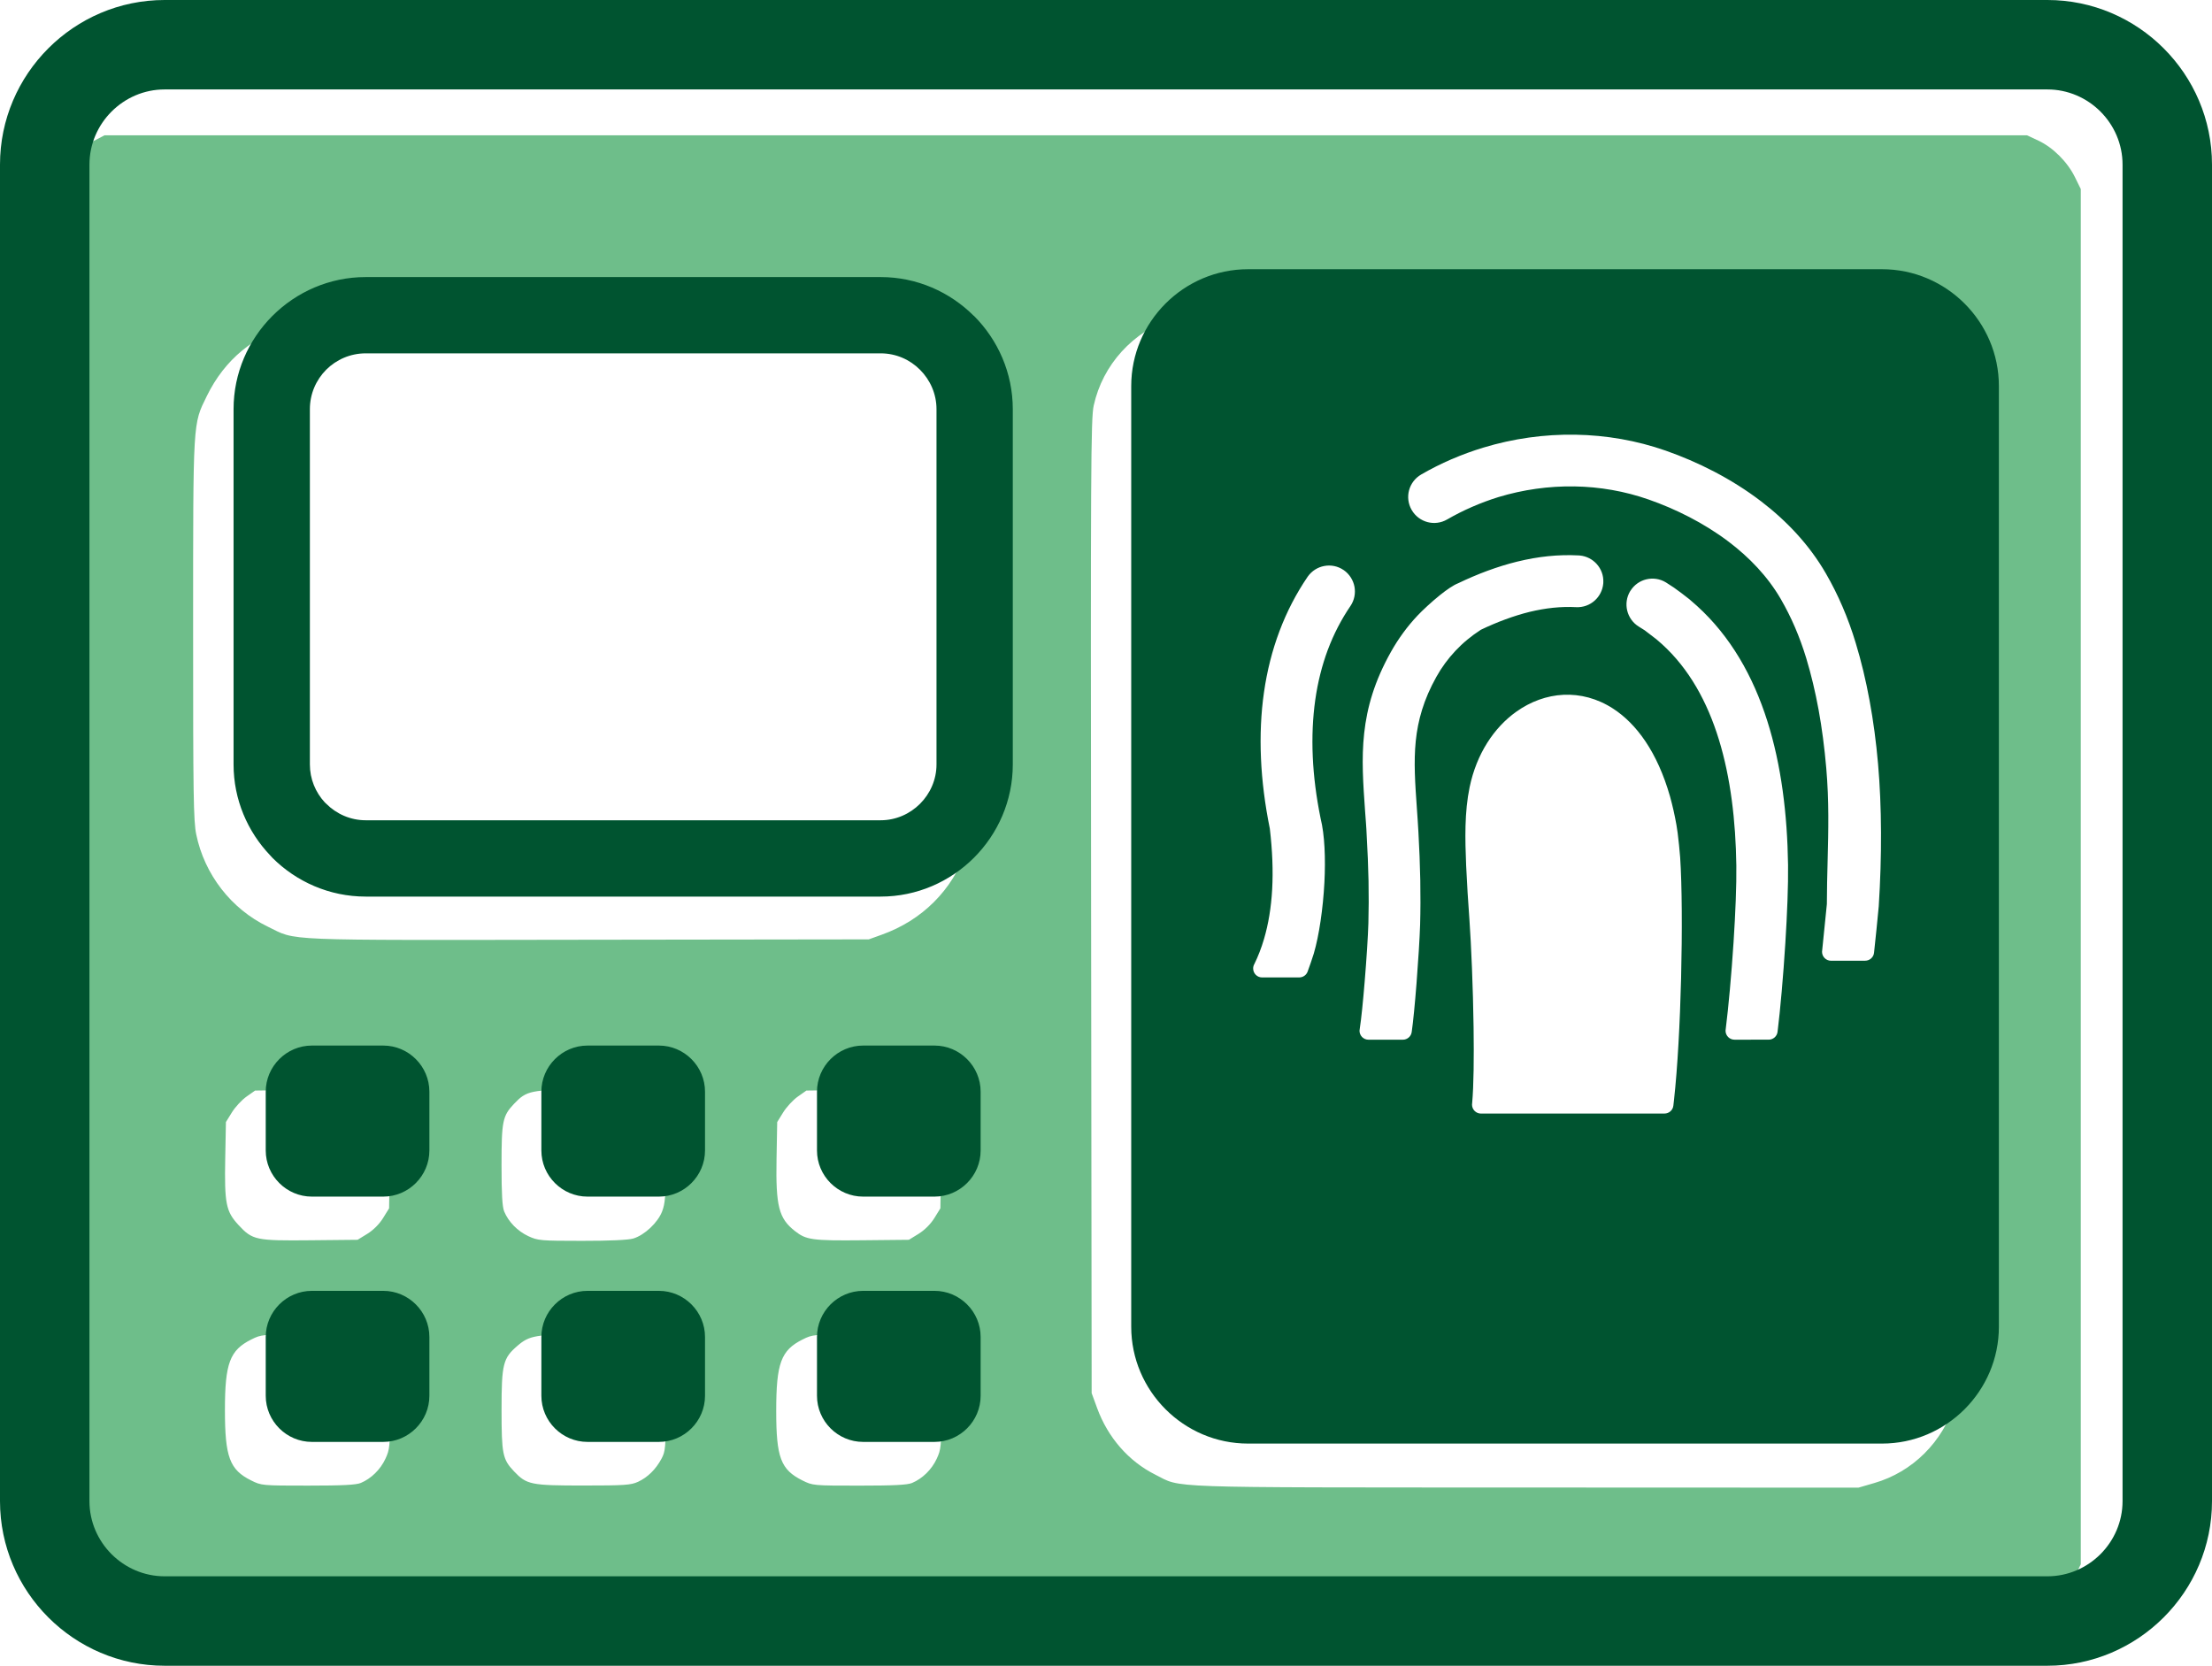
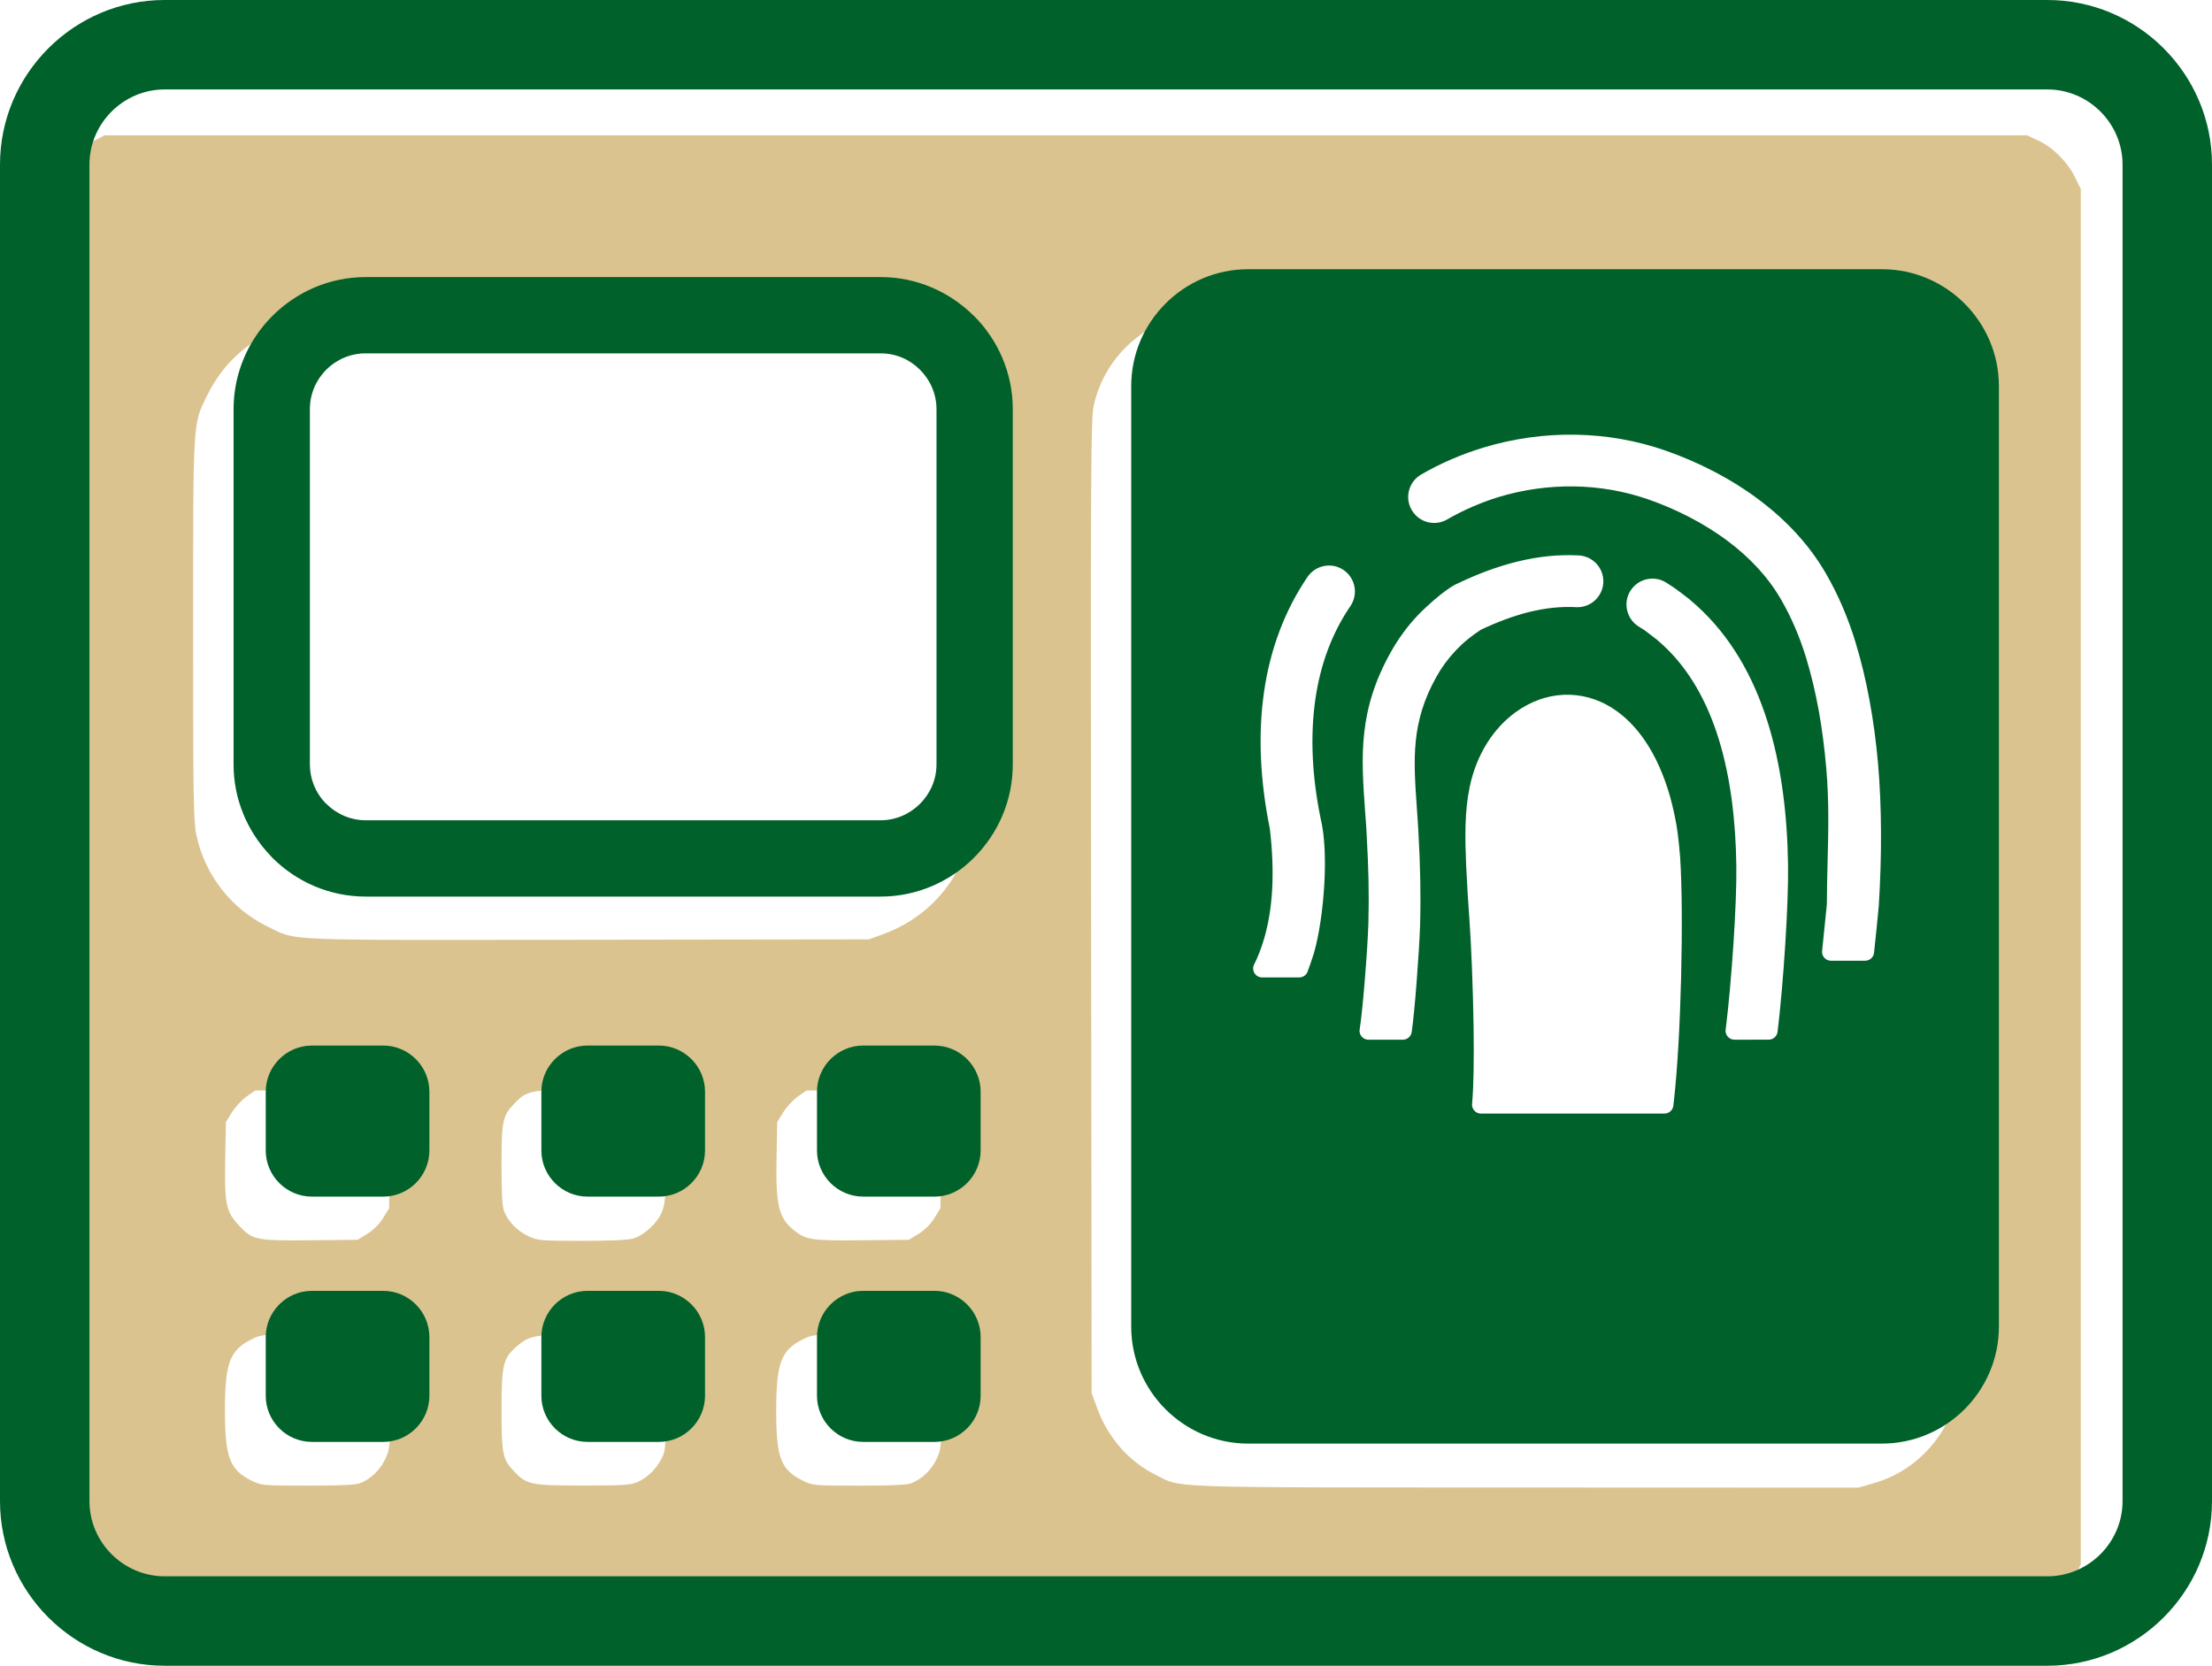
<svg xmlns="http://www.w3.org/2000/svg" version="1.1" id="Layer_1" x="0px" y="0px" viewBox="0 0 122.88 92.539" enable-background="new 0 0 122.88 92.539" xml:space="preserve">
  <defs id="defs1949">
    <linearGradient id="linearGradient13237">
      <stop style="stop-color:#e9dfcf;stop-opacity:1;" offset="0" id="stop13235" />
    </linearGradient>
  </defs>
-   <path style="fill:#6ebe8a;fill-opacity:1;stroke:none;stroke-width:1;paint-order:markers fill stroke" d="M 5.743,89.781 C 4.499,89.322 3.521,88.418 3.076,87.315 L 2.819,86.679 V 48.702 10.724 L 3.076,10.089 C 3.415,9.249 4.28,8.315 5.131,7.87 L 5.804,7.518 H 59.205 112.606 l 0.634,0.297 c 0.809,0.379 1.611,1.181 2.026,2.026 l 0.325,0.662 v 38.199 38.199 l -0.325,0.662 c -0.414,0.843 -1.155,1.584 -1.998,1.998 l -0.662,0.325 -53.235,0.02 C 15.682,89.922 6.066,89.9 5.743,89.781 Z M 104.126,82.387 c 2.117,-0.613 3.788,-2.272 4.476,-4.442 l 0.245,-0.774 V 49.973 22.775 l -0.309,-0.884 c -0.74,-2.121 -2.353,-3.654 -4.556,-4.33 -0.633,-0.194 -1.519,-0.203 -19.293,-0.203 H 66.06 l -0.884,0.302 c -2.252,0.768 -3.92,2.605 -4.418,4.867 -0.16,0.725 -0.174,3.412 -0.146,27.834 l 0.031,27.032 0.302,0.827 c 0.598,1.639 1.751,2.961 3.229,3.701 1.513,0.758 0.097,0.709 20.532,0.717 l 18.534,0.007 z m -84.083,-0.003 c 0.577,-0.242 1.088,-0.743 1.366,-1.339 0.244,-0.524 0.26,-0.685 0.261,-2.689 0.001,-2.296 -0.049,-2.564 -0.625,-3.319 -0.158,-0.207 -0.542,-0.496 -0.853,-0.641 -0.544,-0.253 -0.662,-0.263 -3.115,-0.265 -2.511,-0.001 -2.557,0.003 -3.114,0.281 -1.196,0.596 -1.468,1.323 -1.468,3.919 0,2.614 0.262,3.319 1.456,3.913 0.573,0.285 0.6,0.288 3.158,0.288 1.915,0 2.672,-0.038 2.936,-0.149 z m 15.392,-0.059 c 0.539,-0.247 0.994,-0.693 1.31,-1.283 0.221,-0.413 0.238,-0.602 0.238,-2.71 0,-2.528 -0.052,-2.742 -0.847,-3.505 -0.676,-0.648 -0.932,-0.697 -3.642,-0.697 -2.719,0 -3.078,0.06 -3.739,0.626 -0.813,0.696 -0.893,1.015 -0.893,3.558 0,2.474 0.057,2.756 0.697,3.43 0.697,0.735 0.935,0.783 3.836,0.783 2.286,0 2.651,-0.024 3.04,-0.203 z m 15.233,0.059 c 0.577,-0.242 1.088,-0.743 1.366,-1.339 0.244,-0.524 0.26,-0.685 0.261,-2.689 0.001,-2.296 -0.049,-2.564 -0.625,-3.319 -0.158,-0.207 -0.542,-0.496 -0.853,-0.641 -0.544,-0.253 -0.662,-0.263 -3.115,-0.265 -2.511,-0.001 -2.557,0.003 -3.114,0.281 -1.203,0.6 -1.468,1.317 -1.468,3.978 0,2.587 0.252,3.255 1.456,3.855 0.573,0.285 0.6,0.288 3.158,0.288 1.915,0 2.672,-0.038 2.936,-0.149 z M 20.405,68.544 c 0.334,-0.207 0.669,-0.541 0.875,-0.875 l 0.335,-0.541 0.034,-2.241 c 0.032,-2.104 0.019,-2.275 -0.209,-2.806 -0.277,-0.644 -0.946,-1.276 -1.533,-1.45 -0.241,-0.071 -1.42,-0.102 -3.064,-0.081 l -2.672,0.035 -0.476,0.335 c -0.262,0.184 -0.627,0.578 -0.811,0.875 l -0.334,0.54 -0.038,1.999 c -0.048,2.529 0.039,2.967 0.737,3.72 0.779,0.84 0.958,0.878 4.009,0.848 l 2.607,-0.026 z m 14.775,0.26 c 0.623,-0.187 1.36,-0.878 1.601,-1.503 0.171,-0.442 0.202,-0.856 0.202,-2.679 V 62.467 L 36.64,61.859 C 36.386,61.406 36.146,61.158 35.706,60.891 l -0.593,-0.359 -2.658,0.002 c -2.967,0.003 -3.198,0.049 -3.897,0.786 -0.639,0.673 -0.697,0.958 -0.697,3.413 0,1.611 0.041,2.316 0.149,2.574 0.242,0.577 0.743,1.088 1.339,1.366 0.531,0.247 0.671,0.26 2.977,0.261 1.538,6.63e-4 2.578,-0.046 2.853,-0.129 z M 51.03,68.544 c 0.334,-0.207 0.669,-0.541 0.875,-0.875 l 0.335,-0.541 0.034,-2.241 c 0.032,-2.104 0.019,-2.275 -0.209,-2.806 -0.277,-0.644 -0.946,-1.276 -1.533,-1.45 -0.241,-0.071 -1.42,-0.102 -3.064,-0.081 l -2.672,0.035 -0.476,0.335 c -0.262,0.184 -0.627,0.578 -0.811,0.875 l -0.334,0.54 -0.037,2.043 c -0.047,2.637 0.123,3.306 1.023,4.013 0.626,0.492 0.956,0.538 3.722,0.511 l 2.607,-0.026 z M 48.978,51.928 c 2.254,-0.804 3.925,-2.475 4.718,-4.72 l 0.312,-0.883 V 34.992 23.66 L 53.713,22.849 c -0.433,-1.185 -0.926,-1.952 -1.863,-2.9 -0.647,-0.654 -1.042,-0.945 -1.769,-1.301 -1.863,-0.914 -0.473,-0.847 -17.686,-0.847 -14.351,0 -15.358,0.012 -16.031,0.197 -2.234,0.613 -3.878,1.964 -4.875,4.004 -0.781,1.6 -0.759,1.221 -0.761,12.968 -0.002,9.201 0.02,10.643 0.174,11.388 0.459,2.225 1.944,4.14 3.97,5.119 1.668,0.806 0.393,0.753 17.745,0.73 l 15.644,-0.021 z" id="path6317" />
+   <path style="fill:#dbc38f;fill-opacity:1;stroke:none;stroke-width:1;paint-order:markers fill stroke" d="M 5.743,89.781 C 4.499,89.322 3.521,88.418 3.076,87.315 L 2.819,86.679 V 48.702 10.724 L 3.076,10.089 C 3.415,9.249 4.28,8.315 5.131,7.87 L 5.804,7.518 H 59.205 112.606 l 0.634,0.297 c 0.809,0.379 1.611,1.181 2.026,2.026 l 0.325,0.662 v 38.199 38.199 l -0.325,0.662 c -0.414,0.843 -1.155,1.584 -1.998,1.998 l -0.662,0.325 -53.235,0.02 C 15.682,89.922 6.066,89.9 5.743,89.781 Z M 104.126,82.387 c 2.117,-0.613 3.788,-2.272 4.476,-4.442 l 0.245,-0.774 V 49.973 22.775 l -0.309,-0.884 c -0.74,-2.121 -2.353,-3.654 -4.556,-4.33 -0.633,-0.194 -1.519,-0.203 -19.293,-0.203 H 66.06 l -0.884,0.302 c -2.252,0.768 -3.92,2.605 -4.418,4.867 -0.16,0.725 -0.174,3.412 -0.146,27.834 l 0.031,27.032 0.302,0.827 c 0.598,1.639 1.751,2.961 3.229,3.701 1.513,0.758 0.097,0.709 20.532,0.717 l 18.534,0.007 z m -84.083,-0.003 c 0.577,-0.242 1.088,-0.743 1.366,-1.339 0.244,-0.524 0.26,-0.685 0.261,-2.689 0.001,-2.296 -0.049,-2.564 -0.625,-3.319 -0.158,-0.207 -0.542,-0.496 -0.853,-0.641 -0.544,-0.253 -0.662,-0.263 -3.115,-0.265 -2.511,-0.001 -2.557,0.003 -3.114,0.281 -1.196,0.596 -1.468,1.323 -1.468,3.919 0,2.614 0.262,3.319 1.456,3.913 0.573,0.285 0.6,0.288 3.158,0.288 1.915,0 2.672,-0.038 2.936,-0.149 z m 15.392,-0.059 c 0.539,-0.247 0.994,-0.693 1.31,-1.283 0.221,-0.413 0.238,-0.602 0.238,-2.71 0,-2.528 -0.052,-2.742 -0.847,-3.505 -0.676,-0.648 -0.932,-0.697 -3.642,-0.697 -2.719,0 -3.078,0.06 -3.739,0.626 -0.813,0.696 -0.893,1.015 -0.893,3.558 0,2.474 0.057,2.756 0.697,3.43 0.697,0.735 0.935,0.783 3.836,0.783 2.286,0 2.651,-0.024 3.04,-0.203 z m 15.233,0.059 c 0.577,-0.242 1.088,-0.743 1.366,-1.339 0.244,-0.524 0.26,-0.685 0.261,-2.689 0.001,-2.296 -0.049,-2.564 -0.625,-3.319 -0.158,-0.207 -0.542,-0.496 -0.853,-0.641 -0.544,-0.253 -0.662,-0.263 -3.115,-0.265 -2.511,-0.001 -2.557,0.003 -3.114,0.281 -1.203,0.6 -1.468,1.317 -1.468,3.978 0,2.587 0.252,3.255 1.456,3.855 0.573,0.285 0.6,0.288 3.158,0.288 1.915,0 2.672,-0.038 2.936,-0.149 z M 20.405,68.544 c 0.334,-0.207 0.669,-0.541 0.875,-0.875 l 0.335,-0.541 0.034,-2.241 c 0.032,-2.104 0.019,-2.275 -0.209,-2.806 -0.277,-0.644 -0.946,-1.276 -1.533,-1.45 -0.241,-0.071 -1.42,-0.102 -3.064,-0.081 l -2.672,0.035 -0.476,0.335 c -0.262,0.184 -0.627,0.578 -0.811,0.875 l -0.334,0.54 -0.038,1.999 c -0.048,2.529 0.039,2.967 0.737,3.72 0.779,0.84 0.958,0.878 4.009,0.848 l 2.607,-0.026 z m 14.775,0.26 c 0.623,-0.187 1.36,-0.878 1.601,-1.503 0.171,-0.442 0.202,-0.856 0.202,-2.679 V 62.467 L 36.64,61.859 C 36.386,61.406 36.146,61.158 35.706,60.891 l -0.593,-0.359 -2.658,0.002 c -2.967,0.003 -3.198,0.049 -3.897,0.786 -0.639,0.673 -0.697,0.958 -0.697,3.413 0,1.611 0.041,2.316 0.149,2.574 0.242,0.577 0.743,1.088 1.339,1.366 0.531,0.247 0.671,0.26 2.977,0.261 1.538,6.63e-4 2.578,-0.046 2.853,-0.129 z M 51.03,68.544 c 0.334,-0.207 0.669,-0.541 0.875,-0.875 l 0.335,-0.541 0.034,-2.241 c 0.032,-2.104 0.019,-2.275 -0.209,-2.806 -0.277,-0.644 -0.946,-1.276 -1.533,-1.45 -0.241,-0.071 -1.42,-0.102 -3.064,-0.081 l -2.672,0.035 -0.476,0.335 c -0.262,0.184 -0.627,0.578 -0.811,0.875 l -0.334,0.54 -0.037,2.043 c -0.047,2.637 0.123,3.306 1.023,4.013 0.626,0.492 0.956,0.538 3.722,0.511 l 2.607,-0.026 z M 48.978,51.928 c 2.254,-0.804 3.925,-2.475 4.718,-4.72 l 0.312,-0.883 V 34.992 23.66 L 53.713,22.849 c -0.433,-1.185 -0.926,-1.952 -1.863,-2.9 -0.647,-0.654 -1.042,-0.945 -1.769,-1.301 -1.863,-0.914 -0.473,-0.847 -17.686,-0.847 -14.351,0 -15.358,0.012 -16.031,0.197 -2.234,0.613 -3.878,1.964 -4.875,4.004 -0.781,1.6 -0.759,1.221 -0.761,12.968 -0.002,9.201 0.02,10.643 0.174,11.388 0.459,2.225 1.944,4.14 3.97,5.119 1.668,0.806 0.393,0.753 17.745,0.73 l 15.644,-0.021 z" id="path6317" />
  <g id="g1944" style="fill:#005430;fill-opacity:1">
-     <path fill-rule="evenodd" clip-rule="evenodd" d="M69.332,14.956h35.218c3.57,0,6.491,2.921,6.491,6.492v52.258 c0,3.57-2.921,6.491-6.491,6.491H69.332c-3.57,0-6.491-2.921-6.491-6.491V21.447C62.841,17.877,65.762,14.956,69.332,14.956 L69.332,14.956z M9.144,0h104.592c2.517,0,4.804,1.029,6.459,2.685c1.656,1.656,2.685,3.942,2.685,6.459v74.25 c0,2.518-1.028,4.804-2.685,6.46c-1.655,1.655-3.942,2.685-6.459,2.685H9.144c-2.517,0-4.803-1.029-6.459-2.685 C1.029,88.198,0,85.912,0,83.395V9.144C0,6.627,1.029,4.34,2.685,2.685C4.341,1.029,6.627,0,9.144,0L9.144,0z M47.949,71.712h3.963 c1.411,0,2.564,1.154,2.564,2.564v3.264c0,1.411-1.153,2.564-2.564,2.564h-3.963c-1.41,0-2.564-1.153-2.564-2.564v-3.264 C45.385,72.866,46.539,71.712,47.949,71.712L47.949,71.712z M47.949,58.085h3.963c1.411,0,2.564,1.154,2.564,2.564v3.264 c0,1.411-1.153,2.564-2.564,2.564h-3.963c-1.41,0-2.564-1.153-2.564-2.564v-3.264C45.385,59.239,46.539,58.085,47.949,58.085 L47.949,58.085z M32.638,71.712h3.963c1.41,0,2.564,1.154,2.564,2.564v3.264c0,1.411-1.154,2.564-2.564,2.564h-3.963 c-1.411,0-2.564-1.153-2.564-2.564v-3.264C30.073,72.866,31.227,71.712,32.638,71.712L32.638,71.712z M32.638,58.085h3.963 c1.41,0,2.564,1.154,2.564,2.564v3.264c0,1.411-1.154,2.564-2.564,2.564h-3.963c-1.411,0-2.564-1.153-2.564-2.564v-3.264 C30.073,59.239,31.227,58.085,32.638,58.085L32.638,58.085z M17.326,71.712h3.963c1.411,0,2.564,1.154,2.564,2.564v3.264 c0,1.411-1.154,2.564-2.564,2.564h-3.963c-1.41,0-2.564-1.153-2.564-2.564v-3.264C14.762,72.866,15.916,71.712,17.326,71.712 L17.326,71.712z M17.326,58.085h3.963c1.411,0,2.564,1.154,2.564,2.564v3.264c0,1.411-1.154,2.564-2.564,2.564h-3.963 c-1.41,0-2.564-1.153-2.564-2.564v-3.264C14.762,59.239,15.916,58.085,17.326,58.085L17.326,58.085z M20.315,15.392h28.607 c2.013,0,3.846,0.828,5.175,2.156h0.008c1.33,1.33,2.157,3.167,2.157,5.184v19.737c0,2.017-0.828,3.853-2.158,5.183 c-1.33,1.329-3.166,2.157-5.183,2.157H20.315c-2.017,0-3.854-0.827-5.184-2.156l-0.124-0.136c-1.255-1.318-2.032-3.098-2.032-5.048 V22.731c0-2.014,0.826-3.847,2.154-5.177l0.008-0.008C16.468,16.218,18.301,15.392,20.315,15.392L20.315,15.392z M48.923,19.63 H20.315c-0.854,0-1.631,0.348-2.193,0.908c-0.56,0.563-0.908,1.339-0.908,2.193v19.737c0,0.812,0.316,1.553,0.828,2.107l0.085,0.08 c0.563,0.563,1.34,0.914,2.188,0.914h28.607c0.847,0,1.623-0.351,2.187-0.915c0.563-0.563,0.915-1.339,0.915-2.187V22.731 c0-0.848-0.351-1.625-0.914-2.188C50.552,19.98,49.776,19.63,48.923,19.63L48.923,19.63z M113.736,4.969H9.144 c-1.145,0-2.189,0.471-2.947,1.229C5.44,6.955,4.969,7.999,4.969,9.144v74.25c0,1.146,0.471,2.189,1.228,2.947 c0.758,0.757,1.802,1.229,2.947,1.229h104.592c1.146,0,2.189-0.472,2.947-1.229c0.757-0.758,1.228-1.802,1.228-2.947V9.144 c0-1.146-0.471-2.189-1.228-2.947C115.926,5.44,114.882,4.969,113.736,4.969L113.736,4.969z M92.535,25.036 c1.768,0.62,3.641,1.548,5.302,2.819c1.409,1.078,2.67,2.405,3.592,4.001c0.336,0.58,0.646,1.196,0.926,1.849 c0.271,0.628,0.517,1.3,0.732,2.013c0.305,1.001,0.563,2.07,0.771,3.204c0.208,1.125,0.365,2.299,0.471,3.517 c0.104,1.191,0.158,2.46,0.164,3.799c0.006,1.322-0.036,2.695-0.126,4.112c-0.074,0.857-0.174,1.718-0.261,2.575 c-0.024,0.255-0.241,0.446-0.493,0.446l-1.899,0.002c-0.273,0-0.497-0.223-0.497-0.497l0.268-2.649 c0-0.764,0.022-1.614,0.043-2.448c0.042-1.662,0.082-3.265-0.076-5.102c-0.099-1.147-0.241-2.229-0.425-3.24 c-0.188-1.023-0.419-1.986-0.691-2.883c-0.181-0.593-0.387-1.157-0.616-1.69L99.71,34.84c-0.233-0.541-0.493-1.055-0.773-1.541 l-0.014-0.025c-0.731-1.258-1.75-2.313-2.89-3.177c-1.398-1.059-2.979-1.832-4.444-2.345c-1.33-0.466-2.727-0.708-4.126-0.73 c-1.421-0.023-2.851,0.178-4.22,0.592c-0.498,0.155-0.99,0.337-1.47,0.547c-0.47,0.204-0.932,0.437-1.382,0.697 c-0.345,0.2-0.738,0.241-1.092,0.146c-0.357-0.095-0.678-0.327-0.878-0.673c-0.2-0.345-0.24-0.739-0.146-1.092 c0.096-0.357,0.328-0.678,0.673-0.878c0.546-0.316,1.107-0.598,1.679-0.845l0.036-0.014c0.569-0.245,1.152-0.458,1.741-0.636 c1.658-0.503,3.39-0.746,5.114-0.717C89.222,24.178,90.92,24.47,92.535,25.036L92.535,25.036z M78.648,41.162 c-0.119,1.171-0.035,2.374,0.059,3.705c0.03,0.451,0.065,0.908,0.088,1.359c0.051,0.903,0.087,1.795,0.104,2.671 c0.015,0.849,0.013,1.672-0.009,2.462c-0.023,0.748-0.105,2.053-0.2,3.27l-0.001,0.011c-0.086,1.104-0.187,2.154-0.267,2.695 c-0.035,0.247-0.249,0.425-0.491,0.425L76.02,57.76c-0.274,0-0.497-0.224-0.497-0.497l0.015-0.12 c0.083-0.533,0.185-1.546,0.272-2.616c0.103-1.246,0.186-2.539,0.206-3.242c0.021-0.751,0.023-1.538,0.008-2.354 c-0.017-0.805-0.052-1.657-0.104-2.551c-0.015-0.429-0.057-0.877-0.087-1.31c-0.108-1.531-0.207-2.915-0.051-4.336 c0.157-1.44,0.573-2.896,1.492-4.529c0.203-0.362,0.429-0.713,0.677-1.052c0.243-0.332,0.512-0.657,0.809-0.97 c0.251-0.266,0.757-0.741,1.237-1.126c0.367-0.294,0.736-0.55,1.009-0.656c0.549-0.263,1.092-0.495,1.625-0.691 c0.548-0.202,1.101-0.374,1.656-0.511l0.024-0.005c0.566-0.138,1.131-0.238,1.689-0.295c0.562-0.057,1.122-0.073,1.678-0.044 l0.079,0.005c0.374,0.034,0.705,0.21,0.94,0.47c0.242,0.268,0.385,0.625,0.37,1.01l-0.004,0.079 c-0.034,0.375-0.21,0.707-0.471,0.942c-0.273,0.248-0.641,0.389-1.036,0.369c-0.42-0.022-0.848-0.01-1.277,0.034 c-0.434,0.045-0.871,0.123-1.311,0.229c-0.438,0.108-0.89,0.25-1.348,0.418c-0.454,0.167-0.907,0.36-1.355,0.574 c-0.27,0.175-0.52,0.358-0.749,0.547c-0.234,0.193-0.456,0.402-0.662,0.621c-0.209,0.222-0.403,0.456-0.579,0.696 c-0.179,0.244-0.341,0.498-0.486,0.759C79.084,38.869,78.766,40.015,78.648,41.162L78.648,41.162z M73.573,49.019 c-0.076,1.462-0.298,2.96-0.589,3.953c-0.112,0.354-0.219,0.665-0.347,1.013c-0.076,0.196-0.264,0.315-0.462,0.315l-2.064,0.001 c-0.273,0-0.496-0.223-0.496-0.497c0-0.092,0.024-0.178,0.068-0.252c0.104-0.213,0.2-0.432,0.285-0.652 c0.092-0.236,0.176-0.482,0.251-0.739c0.243-0.826,0.396-1.745,0.452-2.759c0.056-1.019,0.014-2.14-0.13-3.366 c-0.274-1.353-0.438-2.658-0.492-3.907c-0.056-1.28,0-2.505,0.166-3.66c0.171-1.204,0.462-2.344,0.864-3.412 c0.407-1.08,0.929-2.086,1.559-3.011l0.01-0.014c0.225-0.319,0.559-0.523,0.915-0.589c0.361-0.069,0.749,0.001,1.076,0.225 l0.014,0.009c0.319,0.224,0.521,0.558,0.59,0.916c0.067,0.362-0.003,0.751-0.226,1.077c-0.504,0.74-0.923,1.547-1.249,2.416 l-0.01,0.024c-0.318,0.857-0.552,1.782-0.692,2.765c-0.142,1-0.189,2.056-0.14,3.164c0.049,1.091,0.193,2.237,0.437,3.433 C73.589,46.375,73.641,47.689,73.573,49.019L73.573,49.019z M92.539,32.352l0.45,0.292c0.309,0.22,0.564,0.413,0.86,0.648 l0.416,0.364c1.87,1.696,3.12,3.904,3.911,6.396c0.781,2.456,1.113,5.198,1.153,7.998c0.015,1.122-0.049,2.72-0.15,4.331 c-0.116,1.848-0.281,3.72-0.433,4.941c-0.031,0.251-0.246,0.436-0.493,0.436l-1.899,0.001c-0.274,0-0.497-0.224-0.497-0.497 l0.011-0.105c0.152-1.204,0.317-3.025,0.434-4.82c0.104-1.604,0.169-3.179,0.154-4.255c-0.035-2.47-0.316-4.875-0.972-7.005 c-0.645-2.095-1.655-3.927-3.158-5.292l-0.312-0.272l-0.646-0.495l-0.331-0.208c-0.334-0.206-0.556-0.531-0.643-0.889 c-0.087-0.356-0.037-0.748,0.167-1.083l0.02-0.028c0.207-0.325,0.523-0.54,0.871-0.624C91.811,32.098,92.201,32.148,92.539,32.352 L92.539,32.352z M93.196,46.271c0.058,0.458,0.102,0.896,0.139,1.357c0.104,1.556,0.117,4.115,0.052,6.733 c-0.062,2.454-0.195,4.958-0.392,6.733l-0.037,0.329c-0.028,0.253-0.244,0.44-0.493,0.439l-10.196,0.002 c-0.273,0-0.496-0.224-0.496-0.497l0.008-0.09c0.087-0.962,0.102-2.536,0.079-4.209c-0.03-2.189-0.132-4.563-0.23-5.965 l-0.102-1.503l-0.081-1.508c-0.031-0.748-0.055-1.487-0.035-2.212c0.02-0.741,0.085-1.462,0.228-2.148 c0.386-1.859,1.359-3.317,2.594-4.195c0.791-0.564,1.693-0.894,2.617-0.938c0.93-0.044,1.878,0.197,2.758,0.767 c1.306,0.846,2.46,2.422,3.162,4.876l0.006,0.022c0.066,0.241,0.13,0.494,0.189,0.753c0.062,0.275,0.116,0.545,0.162,0.807 L93.196,46.271L93.196,46.271z" id="path1942" style="fill:#005430;fill-opacity:1" />
+     <path fill-rule="evenodd" clip-rule="evenodd" d="M69.332,14.956h35.218c3.57,0,6.491,2.921,6.491,6.492v52.258 c0,3.57-2.921,6.491-6.491,6.491H69.332c-3.57,0-6.491-2.921-6.491-6.491V21.447C62.841,17.877,65.762,14.956,69.332,14.956 L69.332,14.956z M9.144,0h104.592c2.517,0,4.804,1.029,6.459,2.685c1.656,1.656,2.685,3.942,2.685,6.459v74.25 c0,2.518-1.028,4.804-2.685,6.46c-1.655,1.655-3.942,2.685-6.459,2.685H9.144c-2.517,0-4.803-1.029-6.459-2.685 C1.029,88.198,0,85.912,0,83.395V9.144C0,6.627,1.029,4.34,2.685,2.685C4.341,1.029,6.627,0,9.144,0L9.144,0z M47.949,71.712h3.963 c1.411,0,2.564,1.154,2.564,2.564v3.264c0,1.411-1.153,2.564-2.564,2.564h-3.963c-1.41,0-2.564-1.153-2.564-2.564v-3.264 C45.385,72.866,46.539,71.712,47.949,71.712L47.949,71.712z M47.949,58.085h3.963c1.411,0,2.564,1.154,2.564,2.564v3.264 c0,1.411-1.153,2.564-2.564,2.564h-3.963c-1.41,0-2.564-1.153-2.564-2.564v-3.264C45.385,59.239,46.539,58.085,47.949,58.085 L47.949,58.085z M32.638,71.712h3.963c1.41,0,2.564,1.154,2.564,2.564v3.264c0,1.411-1.154,2.564-2.564,2.564h-3.963 c-1.411,0-2.564-1.153-2.564-2.564v-3.264C30.073,72.866,31.227,71.712,32.638,71.712L32.638,71.712z M32.638,58.085h3.963 c1.41,0,2.564,1.154,2.564,2.564v3.264c0,1.411-1.154,2.564-2.564,2.564h-3.963c-1.411,0-2.564-1.153-2.564-2.564v-3.264 C30.073,59.239,31.227,58.085,32.638,58.085L32.638,58.085z M17.326,71.712h3.963c1.411,0,2.564,1.154,2.564,2.564v3.264 c0,1.411-1.154,2.564-2.564,2.564h-3.963c-1.41,0-2.564-1.153-2.564-2.564v-3.264C14.762,72.866,15.916,71.712,17.326,71.712 L17.326,71.712z M17.326,58.085h3.963c1.411,0,2.564,1.154,2.564,2.564v3.264c0,1.411-1.154,2.564-2.564,2.564h-3.963 c-1.41,0-2.564-1.153-2.564-2.564v-3.264C14.762,59.239,15.916,58.085,17.326,58.085L17.326,58.085z M20.315,15.392h28.607 c2.013,0,3.846,0.828,5.175,2.156h0.008c1.33,1.33,2.157,3.167,2.157,5.184v19.737c0,2.017-0.828,3.853-2.158,5.183 c-1.33,1.329-3.166,2.157-5.183,2.157H20.315c-2.017,0-3.854-0.827-5.184-2.156l-0.124-0.136c-1.255-1.318-2.032-3.098-2.032-5.048 V22.731c0-2.014,0.826-3.847,2.154-5.177l0.008-0.008C16.468,16.218,18.301,15.392,20.315,15.392L20.315,15.392z M48.923,19.63 H20.315c-0.854,0-1.631,0.348-2.193,0.908c-0.56,0.563-0.908,1.339-0.908,2.193v19.737c0,0.812,0.316,1.553,0.828,2.107l0.085,0.08 c0.563,0.563,1.34,0.914,2.188,0.914h28.607c0.847,0,1.623-0.351,2.187-0.915c0.563-0.563,0.915-1.339,0.915-2.187V22.731 c0-0.848-0.351-1.625-0.914-2.188C50.552,19.98,49.776,19.63,48.923,19.63L48.923,19.63z M113.736,4.969H9.144 c-1.145,0-2.189,0.471-2.947,1.229C5.44,6.955,4.969,7.999,4.969,9.144v74.25c0,1.146,0.471,2.189,1.228,2.947 c0.758,0.757,1.802,1.229,2.947,1.229h104.592c1.146,0,2.189-0.472,2.947-1.229c0.757-0.758,1.228-1.802,1.228-2.947V9.144 c0-1.146-0.471-2.189-1.228-2.947C115.926,5.44,114.882,4.969,113.736,4.969L113.736,4.969z M92.535,25.036 c1.768,0.62,3.641,1.548,5.302,2.819c1.409,1.078,2.67,2.405,3.592,4.001c0.336,0.58,0.646,1.196,0.926,1.849 c0.271,0.628,0.517,1.3,0.732,2.013c0.305,1.001,0.563,2.07,0.771,3.204c0.208,1.125,0.365,2.299,0.471,3.517 c0.104,1.191,0.158,2.46,0.164,3.799c0.006,1.322-0.036,2.695-0.126,4.112c-0.074,0.857-0.174,1.718-0.261,2.575 c-0.024,0.255-0.241,0.446-0.493,0.446l-1.899,0.002c-0.273,0-0.497-0.223-0.497-0.497l0.268-2.649 c0-0.764,0.022-1.614,0.043-2.448c0.042-1.662,0.082-3.265-0.076-5.102c-0.099-1.147-0.241-2.229-0.425-3.24 c-0.188-1.023-0.419-1.986-0.691-2.883c-0.181-0.593-0.387-1.157-0.616-1.69L99.71,34.84c-0.233-0.541-0.493-1.055-0.773-1.541 l-0.014-0.025c-0.731-1.258-1.75-2.313-2.89-3.177c-1.398-1.059-2.979-1.832-4.444-2.345c-1.33-0.466-2.727-0.708-4.126-0.73 c-1.421-0.023-2.851,0.178-4.22,0.592c-0.498,0.155-0.99,0.337-1.47,0.547c-0.47,0.204-0.932,0.437-1.382,0.697 c-0.345,0.2-0.738,0.241-1.092,0.146c-0.357-0.095-0.678-0.327-0.878-0.673c-0.2-0.345-0.24-0.739-0.146-1.092 c0.096-0.357,0.328-0.678,0.673-0.878c0.546-0.316,1.107-0.598,1.679-0.845l0.036-0.014c0.569-0.245,1.152-0.458,1.741-0.636 c1.658-0.503,3.39-0.746,5.114-0.717C89.222,24.178,90.92,24.47,92.535,25.036L92.535,25.036z M78.648,41.162 c-0.119,1.171-0.035,2.374,0.059,3.705c0.03,0.451,0.065,0.908,0.088,1.359c0.051,0.903,0.087,1.795,0.104,2.671 c0.015,0.849,0.013,1.672-0.009,2.462c-0.023,0.748-0.105,2.053-0.2,3.27l-0.001,0.011c-0.086,1.104-0.187,2.154-0.267,2.695 c-0.035,0.247-0.249,0.425-0.491,0.425L76.02,57.76c-0.274,0-0.497-0.224-0.497-0.497l0.015-0.12 c0.083-0.533,0.185-1.546,0.272-2.616c0.103-1.246,0.186-2.539,0.206-3.242c0.021-0.751,0.023-1.538,0.008-2.354 c-0.017-0.805-0.052-1.657-0.104-2.551c-0.015-0.429-0.057-0.877-0.087-1.31c-0.108-1.531-0.207-2.915-0.051-4.336 c0.157-1.44,0.573-2.896,1.492-4.529c0.203-0.362,0.429-0.713,0.677-1.052c0.243-0.332,0.512-0.657,0.809-0.97 c0.251-0.266,0.757-0.741,1.237-1.126c0.367-0.294,0.736-0.55,1.009-0.656c0.549-0.263,1.092-0.495,1.625-0.691 c0.548-0.202,1.101-0.374,1.656-0.511l0.024-0.005c0.566-0.138,1.131-0.238,1.689-0.295c0.562-0.057,1.122-0.073,1.678-0.044 l0.079,0.005c0.374,0.034,0.705,0.21,0.94,0.47c0.242,0.268,0.385,0.625,0.37,1.01l-0.004,0.079 c-0.034,0.375-0.21,0.707-0.471,0.942c-0.273,0.248-0.641,0.389-1.036,0.369c-0.42-0.022-0.848-0.01-1.277,0.034 c-0.434,0.045-0.871,0.123-1.311,0.229c-0.438,0.108-0.89,0.25-1.348,0.418c-0.454,0.167-0.907,0.36-1.355,0.574 c-0.27,0.175-0.52,0.358-0.749,0.547c-0.234,0.193-0.456,0.402-0.662,0.621c-0.209,0.222-0.403,0.456-0.579,0.696 c-0.179,0.244-0.341,0.498-0.486,0.759C79.084,38.869,78.766,40.015,78.648,41.162L78.648,41.162z M73.573,49.019 c-0.076,1.462-0.298,2.96-0.589,3.953c-0.112,0.354-0.219,0.665-0.347,1.013c-0.076,0.196-0.264,0.315-0.462,0.315l-2.064,0.001 c-0.273,0-0.496-0.223-0.496-0.497c0-0.092,0.024-0.178,0.068-0.252c0.104-0.213,0.2-0.432,0.285-0.652 c0.092-0.236,0.176-0.482,0.251-0.739c0.243-0.826,0.396-1.745,0.452-2.759c0.056-1.019,0.014-2.14-0.13-3.366 c-0.274-1.353-0.438-2.658-0.492-3.907c-0.056-1.28,0-2.505,0.166-3.66c0.171-1.204,0.462-2.344,0.864-3.412 c0.407-1.08,0.929-2.086,1.559-3.011l0.01-0.014c0.225-0.319,0.559-0.523,0.915-0.589c0.361-0.069,0.749,0.001,1.076,0.225 l0.014,0.009c0.319,0.224,0.521,0.558,0.59,0.916c0.067,0.362-0.003,0.751-0.226,1.077c-0.504,0.74-0.923,1.547-1.249,2.416 l-0.01,0.024c-0.318,0.857-0.552,1.782-0.692,2.765c-0.142,1-0.189,2.056-0.14,3.164c0.049,1.091,0.193,2.237,0.437,3.433 C73.589,46.375,73.641,47.689,73.573,49.019L73.573,49.019z M92.539,32.352l0.45,0.292c0.309,0.22,0.564,0.413,0.86,0.648 l0.416,0.364c1.87,1.696,3.12,3.904,3.911,6.396c0.781,2.456,1.113,5.198,1.153,7.998c0.015,1.122-0.049,2.72-0.15,4.331 c-0.116,1.848-0.281,3.72-0.433,4.941c-0.031,0.251-0.246,0.436-0.493,0.436l-1.899,0.001c-0.274,0-0.497-0.224-0.497-0.497 l0.011-0.105c0.152-1.204,0.317-3.025,0.434-4.82c0.104-1.604,0.169-3.179,0.154-4.255c-0.035-2.47-0.316-4.875-0.972-7.005 c-0.645-2.095-1.655-3.927-3.158-5.292l-0.312-0.272l-0.646-0.495l-0.331-0.208c-0.334-0.206-0.556-0.531-0.643-0.889 c-0.087-0.356-0.037-0.748,0.167-1.083l0.02-0.028c0.207-0.325,0.523-0.54,0.871-0.624C91.811,32.098,92.201,32.148,92.539,32.352 L92.539,32.352z M93.196,46.271c0.058,0.458,0.102,0.896,0.139,1.357c0.104,1.556,0.117,4.115,0.052,6.733 c-0.062,2.454-0.195,4.958-0.392,6.733l-0.037,0.329c-0.028,0.253-0.244,0.44-0.493,0.439l-10.196,0.002 c-0.273,0-0.496-0.224-0.496-0.497l0.008-0.09c0.087-0.962,0.102-2.536,0.079-4.209c-0.03-2.189-0.132-4.563-0.23-5.965 l-0.102-1.503l-0.081-1.508c-0.031-0.748-0.055-1.487-0.035-2.212c0.02-0.741,0.085-1.462,0.228-2.148 c0.386-1.859,1.359-3.317,2.594-4.195c0.791-0.564,1.693-0.894,2.617-0.938c0.93-0.044,1.878,0.197,2.758,0.767 c1.306,0.846,2.46,2.422,3.162,4.876l0.006,0.022c0.066,0.241,0.13,0.494,0.189,0.753c0.062,0.275,0.116,0.545,0.162,0.807 L93.196,46.271L93.196,46.271z" id="path1942" style="fill:#00612a;fill-opacity:1" />
  </g>
</svg>
